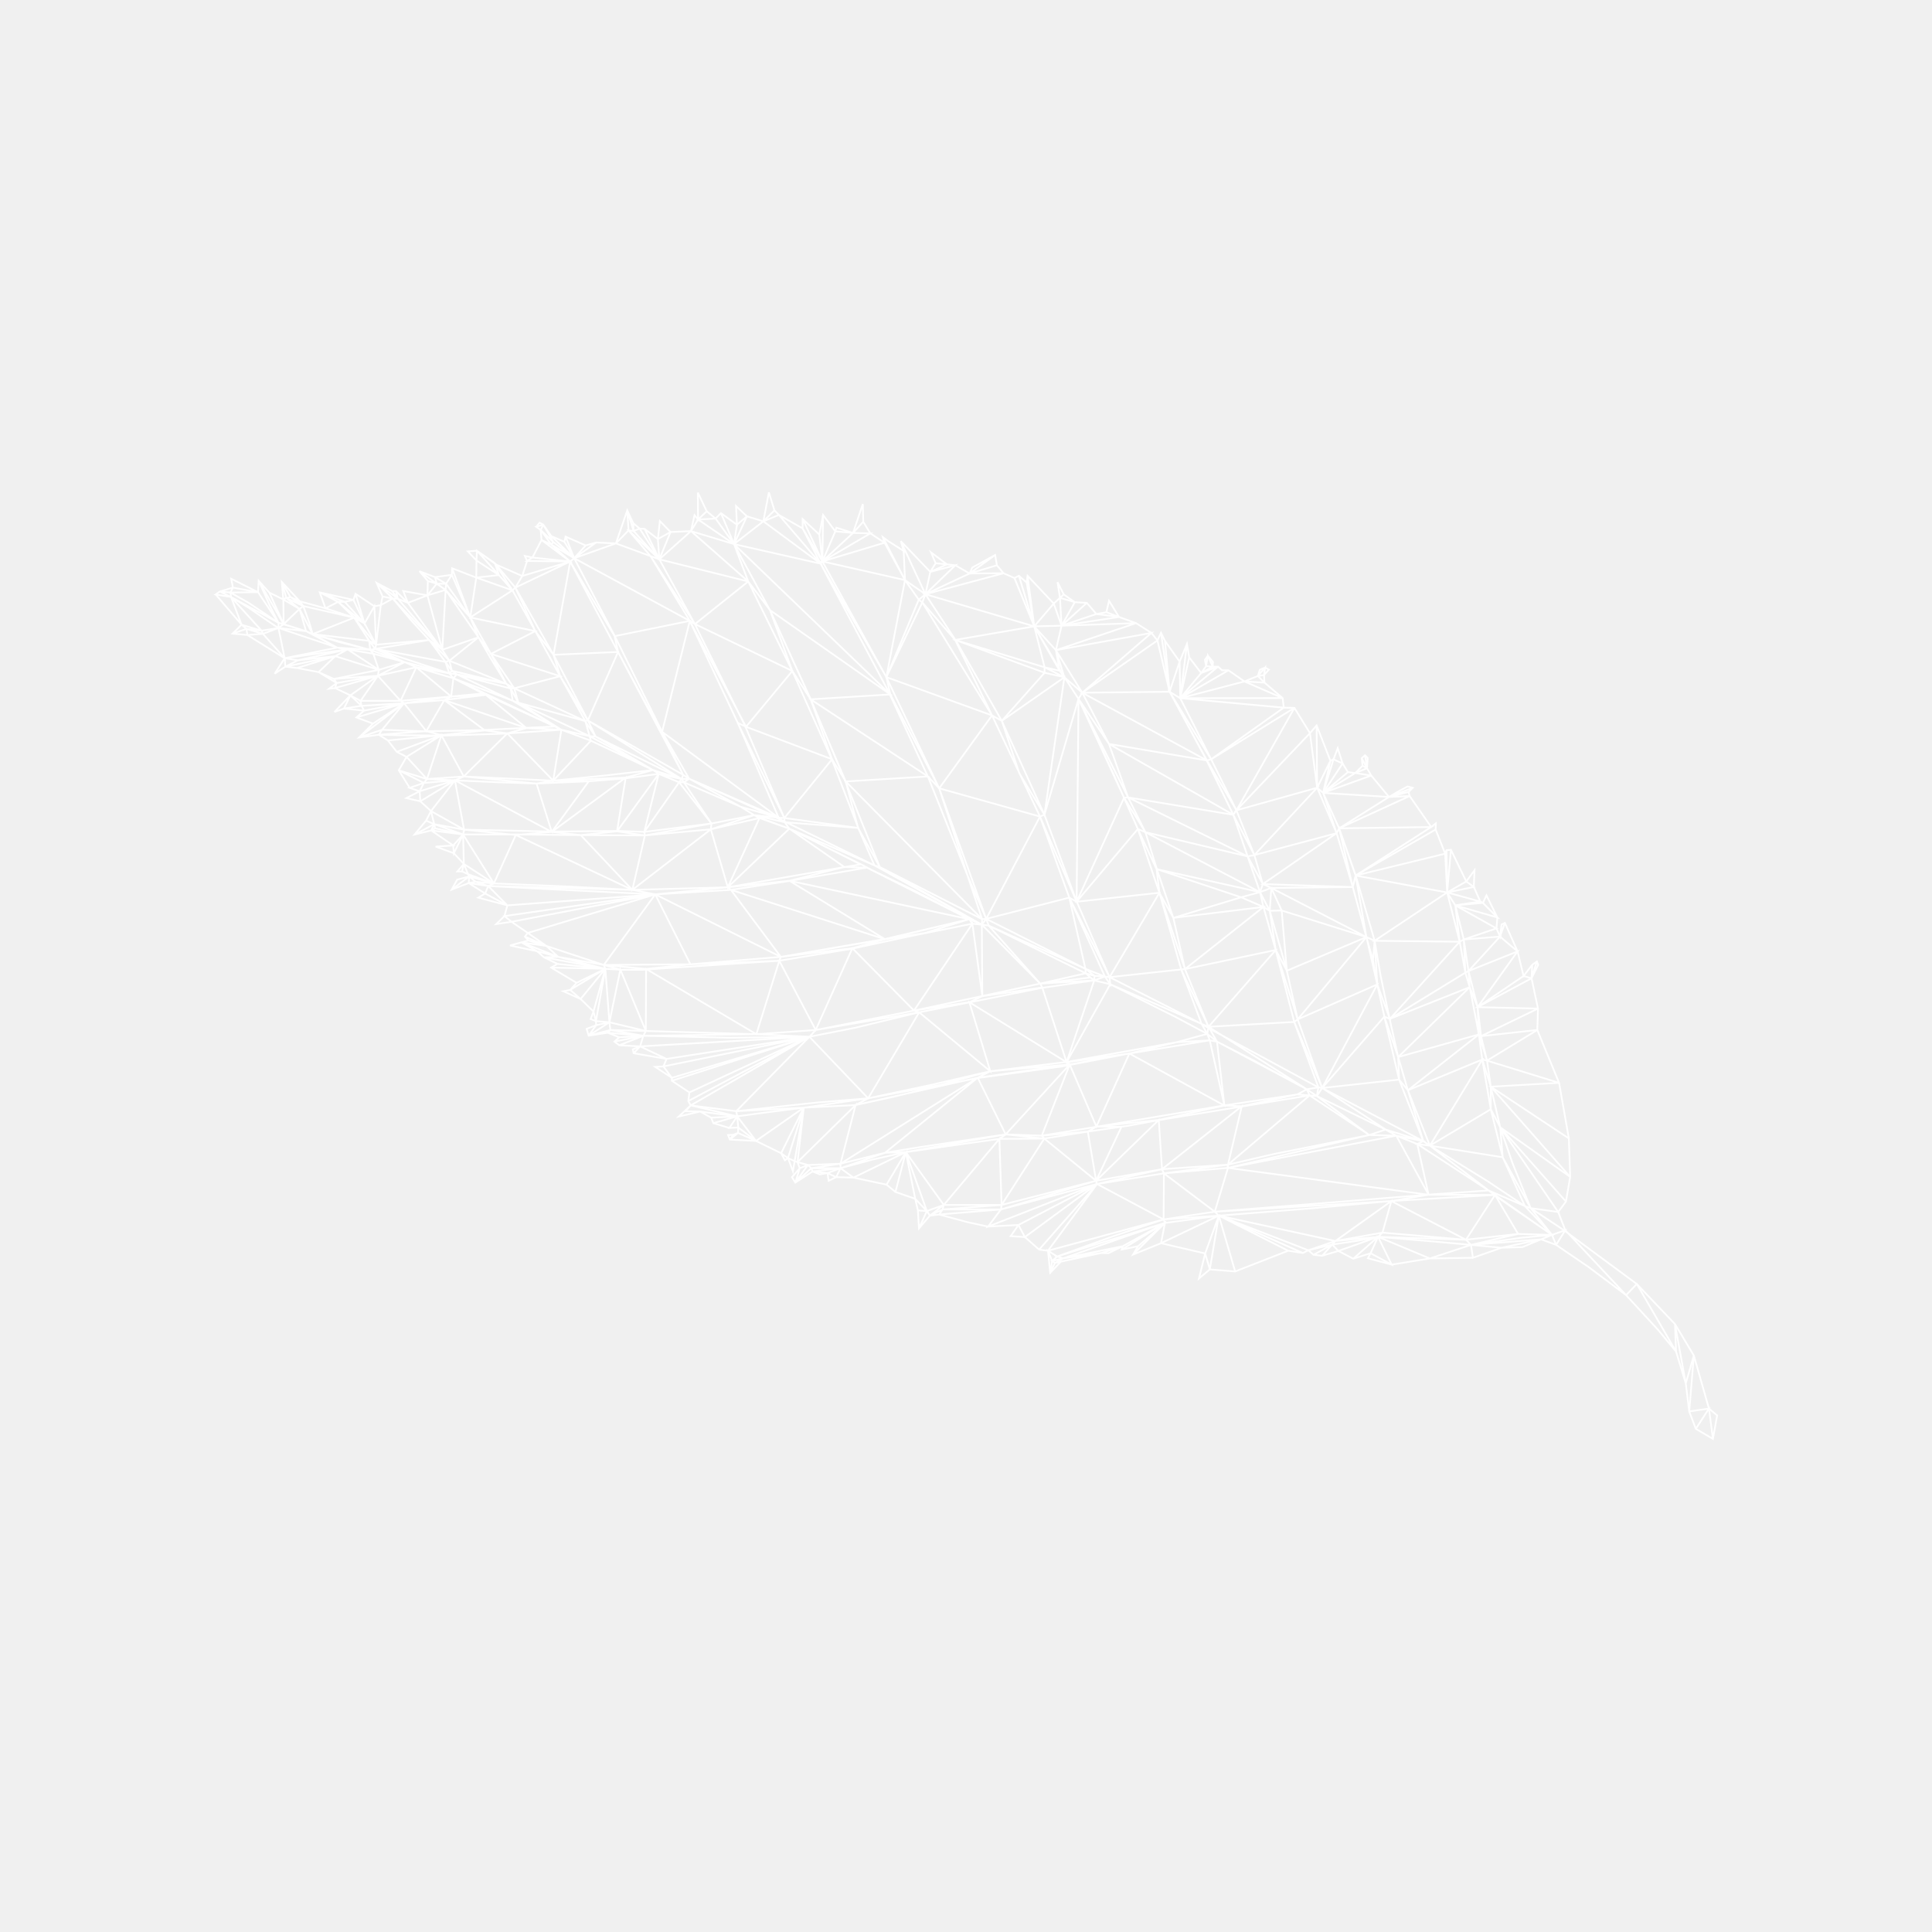
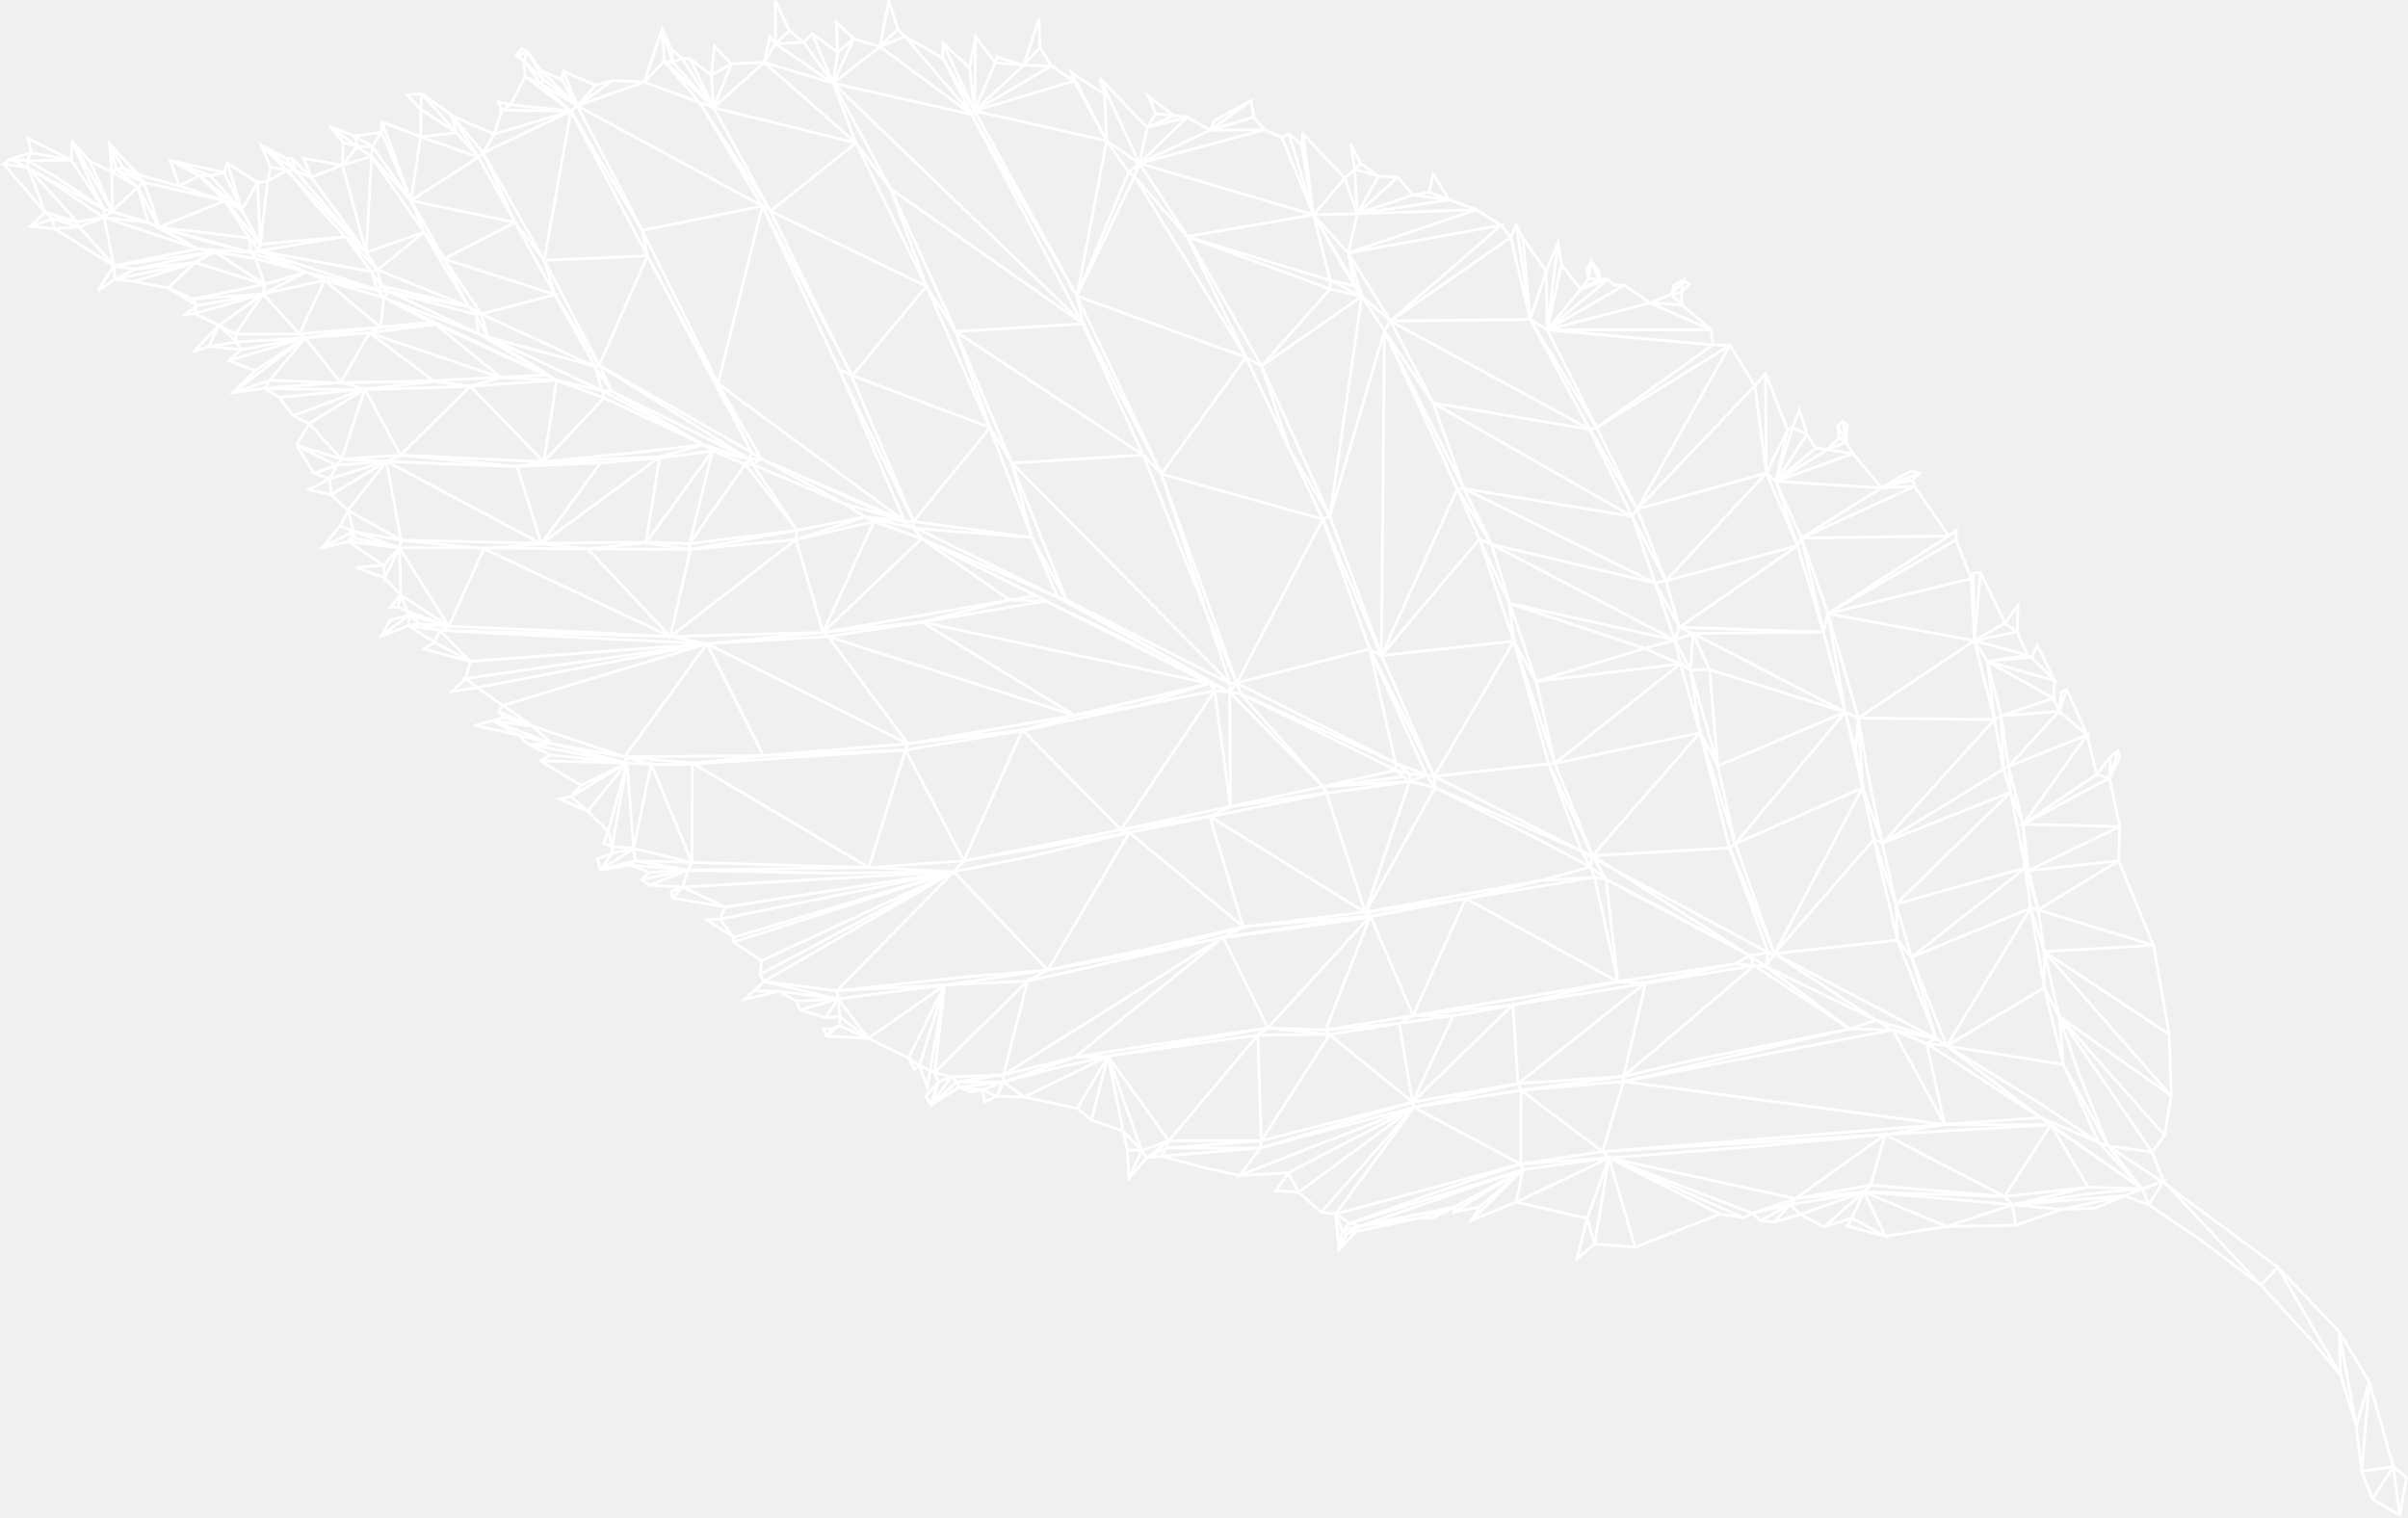
- <svg xmlns="http://www.w3.org/2000/svg" width="297mm" height="297mm" viewBox="0 0 297 297" version="1.1" id="svg8">
+ <svg xmlns="http://www.w3.org/2000/svg" width="297mm" height="187.153mm" viewBox="0 0 297 187.153" version="1.1" id="svg8">
  <defs id="defs2" />
-   <g id="layer1" transform="translate(0,3.2282764e-6)">
-     <g id="g223" transform="matrix(0.1027476,0,0,0.1027476,8.720823,59.55402)" style="fill:none;stroke:#ffffff;stroke-width:1.686;stroke-miterlimit:4;stroke-dasharray:none;stroke-opacity:1">
+   <g id="layer1" transform="translate(-5.4006828e-7,-109.8467)">
+     <g id="g223" transform="matrix(0.1319336,0,0,0.1319336,-30.94118,89.17391)" style="fill:none;stroke:#ffffff;stroke-width:1.686;stroke-miterlimit:4;stroke-dasharray:none;stroke-opacity:1">
      <path id="path1006" style="fill:none;stroke:#ffffff;stroke-width:2.575;stroke-linecap:butt;stroke-linejoin:miter;stroke-miterlimit:4;stroke-dasharray:none;stroke-opacity:1" d="m 2237.172,1267.994 -16.339,6.633 -59.128,12.611 59.128,-12.611 -104.863,8.309 45.735,4.302 -42.851,14.996 -2.884,-19.298 -61.559,20.321 -77.494,-32.37 20.359,41.573 -31.557,-17.041 11.199,-24.532 -37.109,32.711 37.109,-32.711 -59.365,21.123 -9.223,-9.555 -15.027,16.712 15.027,-16.712 -27.982,15.349 27.982,-15.349 -35.622,8.533 40.32,-13.835 83.75,-59.783 -13.284,47.251 13.284,-47.251 111.677,57.855 43.446,-67.038 34.537,58.362 -77.983,8.676 -124.96,-10.604 -70.466,12.532 -174.355,-37.97 134.035,51.805 -134.035,-51.805 125.731,55.895 -125.731,-55.895 103.807,52.487 -103.807,-52.487 24.415,83.501 -24.415,-83.501 -13.453,80.434 -6.976,-23.858 20.429,-56.576 -86.533,41.239 5.979,-30.333 -47.834,47.374 47.834,-47.374 -40.194,34.764 40.194,-34.764 -64.775,39.876 64.775,-39.876 -63.114,34.764 -89.037,18.207 56.816,-7.982 32.222,-10.225 63.114,-34.764 -2.058,-5.23 -173.001,46.81 13.748,8.619 -13.748,-8.619 6.231,15.367 -6.231,-15.367 73.409,-99.83 -86.696,98.126 86.696,-98.126 -107.956,79.38 -9.633,-18.064 117.589,-61.317 -163.098,63.702 19.347,-25.625 -92.427,7.561 5.048,-7.561 h 87.378 l 143.751,-38.078 99.592,53.019 0.47,-68.925 76.103,57.357 19.731,-65.552 300.137,40.172 -48.337,-88.372 31.475,12.532 16.862,75.84 -48.337,-88.372 -15.972,-9.158 -24.428,8.194 -78.453,-58.322 78.453,58.322 -89.257,-59.286 -122.142,103.629 20.67,-87.482 -119.323,94.23 -4.894,-73.631 -93.759,90.983 37.953,-80.758 -37.953,80.758 -12.373,-73.601 12.373,73.601 -77.513,-63.142 -63.889,99.291 -3.288,-98.809 -83.15,98.809 -56.843,-79.047 31.475,88.205 -13.449,-0.984 13.449,0.984 -17.435,-18.366 -14.04,-69.84 -15.524,59.615 15.524,-59.615 -28.812,48.709 28.812,-48.709 -78.307,38.143 -19.407,-14.043 -6.504,13.362 -12.955,-6.135 19.459,-7.227 -41.715,4.841 22.256,2.386 -22.256,-2.386 -1.974,-4.841 -5.168,-4.82 -12.124,4.89 -6.644,21.472 6.644,-21.472 12.124,-4.89 -15.446,-4.312 86.852,-85.339 -22.549,87.723 205.292,-128.693 -138.584,112.305 138.584,-112.305 41.81,84.831 95.834,-104.593 -41.81,106.521 41.81,-106.521 39.877,92.902 49.38,-109.29 142.166,77.842 -21.903,-97.604 21.903,97.604 -11.098,-95.676 -10.805,-1.928 -120.263,19.762 -89.258,16.388 -137.644,19.762 -182.743,40.97 -77.513,3.856 -9.339,81.483 9.339,-81.483 -13.658,80.119 13.658,-80.119 -23.623,75.348 9.965,4.771 -9.965,-4.771 -10.298,-7.157 33.921,-68.191 -71.457,49.786 -28.135,-36.773 1.561,16.664 c 0,0 26.574,20.108 26.574,20.108 l -26.907,-11.929 -12.291,9.884 5.315,-7.157 6.976,-2.727 0.332,-8.18 -13.287,0.682 11.726,-17.346 -35.644,10.188 -3.322,-8.18 38.965,-2.009 -1.409,-7.712 109.458,-111.341 -177.575,102.657 177.575,-102.657 -181.229,96.181 181.229,-96.181 -179.568,83.23 179.568,-83.23 -205.81,65.848 205.81,-65.848 -205.81,61.417 205.81,-61.417 -218.433,44.376 218.433,-44.376 -213.782,33.129 213.782,-33.129 -253.312,14.384 4.801,-15.83 -36.026,14.126 36.026,-14.126 -43.334,8.673 43.334,-8.673 -36.026,2.197 36.026,-2.197 -53.299,-4.619 3.973,-4.057 49.326,8.676 -4.801,15.83 -9.633,10.225 9.633,-10.225 39.53,18.745 -4.651,11.247 12.623,17.041 v 4.431 c 0,0 26.242,17.382 26.242,17.382 l 179.568,-83.23 87.848,92.061 76.338,-128.633 106.404,88.145 -31.299,-103.268 145.454,89.772 -36.408,-111.823 36.408,111.823 41.34,-122.427 -41.34,122.427 65.299,-116.643 -23.958,-5.784 -5.638,-4.338 -75.164,9.158 68.118,-15.424 -68.118,15.424 -77.043,-86.759 77.043,86.759 -87.378,-88.205 0.763,107.063 -14.857,-108.509 -87.378,129.958 -92.182,-93.288 -54.858,122.389 -54.494,-103.629 -34.294,109.895 -164.951,-97.64 -0.41,92.82 -38.123,-91.797 -16.371,78.783 -6.107,-80.011 -14.062,78.254 20.169,1.757 -19.837,4.377 -11.294,15.678 11.294,-15.678 -0.332,-6.135 -3.654,-14.315 17.716,-63.939 c 0,0 -36.982,45.194 -36.982,45.194 l -15.613,-13.633 52.595,-31.561 -42.962,20.996 42.962,-20.996 -81.163,-1.839 81.163,1.839 -71.529,-7.293 71.529,7.293 -91.792,-17.176 21.326,-0.657 -17.734,-16.388 -26.845,-8.176 26.845,8.176 -32.16,-13.97 32.16,13.97 -27.841,-19.423 27.841,19.423 85.852,28.438 77.043,-105.557 187.91,93.507 -74.694,-100.255 230.706,73.929 -143.182,-87.533 269.036,57.465 -125.853,30.067 -156.012,26.326 L 948.108,863.118 895.493,758.525 704.757,816.221 895.493,758.525 680.508,799.521 895.493,758.525 l -225.615,32.476 10.63,8.521 -10.63,-8.521 4.318,-16.019 221.297,-16.457 -221.297,16.457 -28.624,-28.989 -4.594,11.266 33.218,17.723 -33.218,-17.723 -24.581,-15.678 29.176,4.412 8.456,-3.856 -46.038,-73.263 -47.732,-6.022 47.732,6.022 -14.846,16.472 14.846,-16.472 1.098,44.079 -1.098,-44.079 -13.85,28.06 -0.997,-11.588 14.846,-16.472 1.098,44.079 44.94,29.185 -38.628,-13.848 -8.969,-4.09 2.657,-11.247 6.311,15.337 38.628,13.848 32.791,-72.469 174.38,82.109 -77.239,-81.972 96.03,0.514 -18.791,81.457 117.444,-90.615 25.368,86.759 47.447,-103.629 -47.447,103.629 92.076,-87.723 82.324,57.347 c 0,0 -82.324,-57.347 -82.324,-57.347 0,0 -44.629,-15.906 -44.629,-15.906 l -7.986,-4.338 -63.889,12.532 -41.34,-61.695 41.34,61.695 -48.387,-61.695 -52.145,74.227 21.61,-86.759 -62.367,85.956 12.955,-80.434 -110.616,81.286 55.474,-75.833 -78.189,3.485 22.715,72.348 -144.856,-77.168 13.623,73.745 -49.474,-27.762 4.845,19.568 -12.153,-5.254 7.308,-14.315 35.85,-45.983 -51.795,31.328 51.795,-31.328 -52.792,16.331 6.284,-12.476 -21.232,7.363 14.948,5.112 0.997,14.996 -0.997,-14.996 6.284,-12.476 4.698,-5.784 -30.58,-33.205 52.153,-32.378 -80.056,7.839 80.056,-7.839 -66.768,24.88 66.768,-24.88 -21.572,65.583 21.572,-65.583 33.391,61.727 65.266,-64.453 68.62,70.719 12.214,-76.155 -12.214,76.155 56.373,-59.767 -44.159,-16.388 -9.865,-4.82 -103.19,-47.343 60.87,49.641 -122.988,-41.888 60.789,45.415 -87.696,1.022 26.907,-46.437 -26.907,46.437 -33.301,-41.751 -32.861,39.723 c 0,0 32.861,-39.723 32.861,-39.723 l -67.35,51.294 20.927,-20.79 46.422,-30.504 -71.336,21.301 71.336,-21.301 -59.71,11.077 -3.986,-7.157 63.696,-3.919 -5.232,-3.579 23.577,-50.205 52.161,43.73 3.273,-27.342 -55.434,-16.388 -57.459,12.715 33.883,37.49 h -59.793 l 25.91,-37.49 -41.191,29.311 41.191,-29.311 -64.111,18.404 2.325,-7.498 61.786,-10.906 -65.772,4.772 3.986,6.135 -3.986,-6.135 -22.921,-10.225 24.914,-23.858 65.108,20.449 -46.693,-30.598 38.464,6.501 8.229,24.097 -65.108,-20.449 -57.135,17.723 57.135,-17.723 -74.741,15.678 -0.997,-12.61 -9.256,-45.275 9.256,45.275 -32.554,-36.468 -1.993,-4.772 -45.645,-50.307 15.749,41.446 29.896,8.861 -29.896,-8.861 7.308,6.135 M 2237.172,1267.994 Z m -515.814,-300.765 3.758,9.64 -49.796,2.892 -70.466,16.87 -93.955,13.014 4.698,3.374 -118.853,10.122 -18.791,9.64 18.791,-9.64 -73.755,20.244 -108.988,20.244 -18.791,10.122 18.791,-10.122 -96.304,13.978 -101.002,5.302 1.409,7.712 -69.526,-16.396 m -642.107,-710.274 1.993,4.772 -24.581,-7.498 1.329,9.202 m 149.958,21.547 -74.221,16.284 -19.931,-3.067 z m 85.442,19.033 -40.078,20.427 1.329,-8.861 m 410.341,149.903 -40.955,11.306 -108.433,4.6 53.291,0.853 -53.291,-0.853 -24.898,4.338 -108.988,-10.604 -13.154,5.784 -41.81,-1.928 -4.698,5.784 m 494.204,48.2 -64.829,21.208 0.94,-8.676 -99.593,17.834 -0.94,-5.302 0.94,5.302 m 485.278,125.319 4.698,6.748 m 172.719,311.032 -68.898,6.121 3.758,4.338 -57.782,-6.266 -9.396,6.748 9.396,-6.748 -149.389,26.51 -31.005,0.964 -66.708,23.136 v -6.748 l -43.689,6.748 -5.168,-4.82 M 888.446,252.429 954.89,354.066 m 76.402,153.711 -84.123,-158.467 7.721,4.756 m 63.919,147.796 12.482,5.915 m -648.324,-138.705 -19.731,-37.596 5.637,-4.338 -25.368,-12.05 6.107,-1.446 m 126.839,77.601 -8.926,-12.05 10.335,5.784 -32.884,-40.488 15.503,8.676 -39.461,-32.294 h 9.865 m 156.435,107.003 3.831,-3.941 -9.633,-13.292 5.979,-1.704 -30.229,-31.015 19.599,14.655 -74.076,-76.685 7.64,0.341 m 180.24,155.503 -11.492,-21.218 5.315,-0.341 -11.959,-6.816 -22.921,-44.648 -18.602,-24.88 -12.291,-29.652 -36.872,-41.239 0.664,-9.202 H 568.563 l -25.91,-18.745 25.91,18.745 -2.657,-9.884 m 202.299,-23.346 5.979,-4.942 -34.215,-20.449 2.99,-3.749 -18.934,-18.064 3.986,-7.839 M 839.825,395.823 834.657,372.205 768.204,260.51 M 904.552,515.877 839.825,395.823 m 106.404,189.665 -8.945,-5.798 -31.557,-64.415 m 335.556,-81.806 -98.379,-169.721 m 177.385,336.051 -73.08,-140.419 -5.926,-25.911 m 79.006,166.33 -16.858,-17.723 m 87.205,213.08 -27.994,-64.993 -42.353,-130.365 m 194.658,163.595 10.962,6.135 -54.81,-127.468 6.644,-2.727 -37.536,-62.03 -26.242,-78.389 -14.616,-8.18 -55.109,-112.902 -49.196,-56.146 4.651,-12.27 -9.965,8.18 m 285.529,564.8 -60.31,-119.004 m -14.384,-339.374 7.047,9.64 -12.684,-40.488 m 33.824,72.781 5.637,-9.158 -26.777,-23.136 -29.596,-14.942 22.549,5.302 -5.637,-30.848 -32.415,-35.668 m 140.463,255.94 -74.225,-147.491 45.568,67.479 m 75.487,222.682 -4.316,-35.427 -27.951,-60.008 11.275,4.82 -31.945,-51.574 6.107,-0.482 m 85.029,256.904 -38.199,-114.233 20.817,37.596 m 52.615,162.915 -40.87,-85.795 5.637,-0.482 m 135.824,-28.619 -8.984,-58.623 -9.396,-5.784 -5.167,-22.172 14.563,27.956 2.349,-34.222 -16.912,6.266 4.228,-12.05 -22.784,-41.452 10.1,-1.928 -31.475,-60.249 4.698,-6.748 m 440.173,595.211 -41.804,-76.102 -3.758,-44.826 -14.094,-26.992 v -33.74 m -985.554,-489.932 20.429,33.23 18.602,69.528 m -39.031,-102.758 -32.056,-89.636 m -27.374,-42.447 27.374,42.447 m -60.789,-133.432 33.415,90.985 m -65.969,-133.928 32.554,42.944 m 12.948,310.534 -61.071,-141.707 -71.876,-152.793 -58.722,-96.881 -32.884,-38.56 -1.988,-29.874 9.504,30.838 38.522,42.416 52.615,95.917 75.634,153.275 58.722,137.851 0.47,6.266 z m -777.962,-354.5 15.986,35.901 13.623,26.992 7.737,1.981 -37.346,-64.874 m 70.95,75.424 -9.865,-33.258 -19.731,-16.388 -6.807,-24.075 12.914,22.629 19.261,13.496 8.926,24.582 5.168,17.352 m 85.969,23.618 -1.409,-13.496 -22.549,-34.704 -23.959,-23.618 -27.517,-14.181 37.382,14.181 29.596,32.294 17.382,31.812 -1.409,6.266 m 110.867,36.632 -5.803,-17.233 -24.249,-32.719 -27.239,-29.652 -27.239,-32.378 -24.249,-23.517 31.889,23.858 27.903,32.378 38.533,43.966 10.63,16.359 3.654,14.996 7.444,5.387 m 92.076,42.416 -6.177,-21.559 -34.879,-51.464 -30.893,-54.532 -36.208,-50.442 -16.609,-9.884 -23.253,-8.861 12.623,14.655 13.287,4.09 13.287,9.202 24.249,35.105 24.914,35.786 18.934,32.719 22.588,36.809 6.644,7.157 3.036,18.327 m 115.095,53.02 -6.518,-22.608 -37.537,-67.142 -37.204,-67.483 -34.215,-61.007 -20.263,-22.835 -33.55,-21.813 0.664,-14.655 26.907,18.745 30.561,36.468 57.135,100.543 51.488,98.157 11.457,24.113 -15.972,-23.256 4.345,-0.843 -41.353,-66.133 -9.965,-32.037 -27.239,-35.446 -29.896,-65.097 -4.318,4.09 -26.242,-40.558 5.979,17.723 -32.886,-36.468 M 946.229,585.488 905.727,515.275 835.304,372.811 774.183,255.568 742.958,231.37 728.01,205.467 l -10.63,3.067 6.644,4.772 15.945,21.813 28.235,25.391 72.083,136.329 96.997,182.851 -2.33,6.28 m 288.442,129.175 -23.357,-53.998 -40.526,-104.973 -59.128,-132.239 -65.772,-133.602 -21.26,-55.895 53.813,98.838 60.457,132.239 51.82,122.696 51.938,129.344 -32.34,-58.453 m 191.593,136.054 -70.347,-195.357 -79.059,-166.321 -95.668,-173.138 -2.658,3.408 101.648,191.542 59.128,127.468 59.128,147.917 21.721,64.964 m 190.729,86.759 -49.681,-114.232 -47.834,-128.831 -63.779,-140.419 -67.765,-118.606 -46.505,-70.891 -30.561,-21.131 20.595,29.311 5.315,4.09 104.305,169.048 71.751,151.325 43.848,121.333 53.264,118.04 m 144.691,70.853 -30.535,-81.457 -32.415,-114.233 -32.414,-95.917 -35.233,-79.529 -53.554,-115.197 -21.14,-32.294 -29.596,-6.748 v -8.194 l 22.549,5.302 -38.052,-66.515 40.871,-0.964 -8.456,36.632 39.461,63.623 39.931,76.637 28.656,80.011 25.838,52.056 18.321,58.803 23.489,69.407 17.382,76.637 35.233,86.277 z M 429.711,480.511 l 9.633,-19.768 16.609,15.678 -1.329,-7.498 H 514.417 l 5.232,3.579 70.506,-10.054 -10.298,5.368 10.298,-5.368 51.82,-2.386 m 113.055,52.163 -52.186,-2.522 -28.648,7.958 -33.55,-4.431 -65.108,7.157 -22.588,-6.135 -71.087,5.453 4.925,-7.481 m 393.202,158.095 -41.696,-6.105 -54.334,5.591 -43.328,-4.739 -53.813,4.601 -77.42,-8.024 -1.409,7.23 -43.219,-15.424 1.409,6.266 -1.409,-6.266 -4.513,9.402 m 651.864,55.668 -33.711,-0.974 -82.178,20.628 -92.222,9.748 4.698,3.856 -4.698,-3.856 -108.518,10.604 -34.294,-6.748 -215.627,-5.784 8.456,-3.856 -27.247,-2.41 -9.72,-8.03 -0.664,9.884 m 748.872,54.057 -66.239,20.583 -59.615,9.485 -49.009,13.351 -107.003,12.976 -2.349,5.784 -132.947,5.302 -66.298,6.953 -63.36,-5.989 24.827,7.012 -24.827,-7.012 2.349,5.784 -2.349,-5.784 -68.117,-12.05 -17.734,-16.388 v 0 l 17.734,16.388 -54.964,-21.69 m 856.871,56.875 -80.802,4.82 3.053,5.784 -89.668,13.074 -19.378,8.977 -82.857,12.472 7.751,2.651 -154.791,26.45 -9.396,10.122 -79.392,-3.856 -169.119,2.41 3.758,-7.23 -53.085,-1.446 -1.409,-11.568 m 728.568,156.043 -12.789,7.498 m 12.789,-7.498 37.536,0.341 z m 0,0 93.343,-9.884 z m 191.546,-31.447 -98.203,21.564 m 207.367,-38.192 -83.15,17.593 -26.014,-0.964 m 123.257,-24.341 4.228,9.158 -18.321,-1.446 m 147.979,61.695 -40.401,-0.964 -211.399,49.163 v -4.82 l -95.834,13.014 -2.819,-6.266 -97.244,22.172 -1.409,-4.82 -142.342,42.898 0.94,-6.748 -88.318,6.748 1.879,-6.748 -20.879,16.013 -4.489,-6.855 m 850.051,-24.141 -99.399,-0.275 -55.723,9.458 -264.144,15.921 6.039,5.891 -82.612,5.676 2.058,5.23 -161.312,50.2 9.161,2.771 -16.677,3.977 4.228,2.892 m 692.919,-43.38 -70.466,16.388 -7.516,-7.712 -131.537,-4.338 6.577,-6.266 -6.577,6.266 -63.89,6.266 m -360.788,-389.935 -77.513,11.086 -110.867,22.172 -73.285,14.46 -95.834,23.136 -68.587,13.496 -117.914,1.446 -130.598,-2.892 -49.326,-8.676 -32.54,8.487 31.131,-20.055 54.494,13.014 165.361,4.82 88.788,-6.266 148.919,-29.402 186.971,-40.006 75.164,-9.158 -7.047,-6.266 -145.161,-71.335 -10.335,-1.446 -14.093,-1.446 -88.787,17.834 -92.076,19.762 -108.048,17.834 -204.353,13.496 h -32.415 l -23.489,-1.446 -70.466,-17.834 -31.647,-8.441 -23.316,-13.248 37.23,5.302 85.852,28.438 129.658,-0.964 135.295,-11.086 156.905,-26.992 124.96,-29.402 -153.147,-77.119 -117.914,20.244 -85.499,13.014 -113.216,6.748 -68.587,-3.374 -98.653,-4.82 -82.68,-4.338 -18.791,-6.266 -10.385,1.854 -25.578,9.884 26.242,-19.768 36.967,10.44 104.76,4.338 102.411,5.302 142.812,-3.856 171.938,-29.884 26.777,-4.338 -106.639,-53.502 -44.629,-15.906 -72.815,16.87 -98.653,9.158 -97.713,-0.482 -93.955,-0.964 h -80.332 l -41.81,-9.158 -5.922,3.136 -24.914,6.135 29.427,-15.536 44.629,8.194 133.416,2.892 98.183,-0.964 38.052,1.446 100.532,-12.532 63.889,-12.532 -20.2,-12.532 -85.029,-36.632 h -7.047 l -30.535,-12.532 -50.266,6.748 -54.964,4.338 -77.513,3.374 -56.843,-1.928 -65.299,-2.892 -46.508,3.856 -37.509,-18.88 42.207,13.096 54.964,-3.856 133.886,6.266 81.741,-8.194 67.648,-7.712 -93.016,-43.862 -44.159,-16.388 -84.56,5.784 -91.136,2.892 -67.178,-0.482 -30.293,-0.713 -29.564,4.09 34.489,-11.571 66.238,2.41 83.15,-1.928 66.708,-3.374 42.28,-1.928 9.865,4.82 -9.865,-4.82 -103.19,-47.343 -63.779,7.839 -58.464,4.772 -63.779,3.749 -26.242,4.09 -14.284,5.112 23.917,-24.88 15.28,8.18 H 514.417 l 72.416,-6.135 49.827,-4.772 5.315,2.045 -48.547,-24.956 -55.434,-16.388 -57.459,12.715 -65.772,4.772 67.101,-13.633 38.749,-11.566 -46.978,-12.532 -54.024,-9.158 -78.592,15.873 -14.948,23.176 15.945,-10.565 18.934,-9.543 55.806,-6.135 18.415,-10.149 -15.56,-2.657 -87.848,-29.402 -23.298,8.807 -23.253,1.704 -22.256,-2.045 20.927,-7.157 22.588,2.727 25.291,-4.036 m 1905.41,908.08 -50.736,-1.446 -77.983,8.676 -124.96,-10.604 -70.466,12.532 -4.698,5.302 38.522,-5.784 30.066,-5.784 85.969,7.23 53.085,4.82 74.694,-10.604 46.508,-4.338 -94.895,-66.515 -90.197,6.266 -161.603,13.014 -157.845,12.532 -76.573,11.568 -75.164,25.064 -84.09,30.366 -7.516,6.748 -2.909,17.692 7.137,-14.8 8.807,-1.9 -8.807,1.9 12.449,-6.869 99.003,-34.567 53.149,-18.404 81.384,-10.906 137.856,-10.906 118.257,-10.906 156.285,-9.183 -9.622,-6.707 -106.639,-69.407 -31.475,-12.532 -15.972,-9.158 -24.428,8.194 -142.812,28.438 -68.587,15.906 -98.653,6.748 -98.653,17.352 -141.402,36.15 h -86.439 l -25.368,9.158 -11.788,25.941 16.277,-19.086 19,-9.265 h 87.378 l 143.751,-38.078 100.062,-15.906 95.834,-8.194 251.8,-48.2 -15.972,-9.158 -102.881,-50.128 -10.805,-0.964 -102.881,16.87 -123.551,20.244 -44.159,8.194 -60.131,8.676 -66.239,10.604 -67.178,0.482 -48.387,6.748 -91.606,13.014 -49.327,11.086 -48.387,13.014 h -43.689 l -23.936,21.542 18.768,-26.361 48.857,-1.928 66.708,-16.388 53.554,-8.676 74.694,-11.086 52.145,-7.712 54.024,1.928 77.043,-12.532 196.366,-32.776 108.988,-16.388 14.093,-7.712 -134.356,-71.335 -10.805,-1.928 -123.081,20.244 -97.713,18.798 -125.9,17.352 -56.373,11.086 -69.527,16.87 -57.313,12.532 -77.513,3.856 -60.601,7.712 -38.992,5.302 -55.575,-7.194 -21.938,-0.518 7.987,-8.684 68.117,8.684 121.202,-13.014 76.104,-6.266 94.895,-20.244 87.848,-20.244 115.095,-13.978 163.482,-29.402 46.038,-12.532 m -641.244,-323.419 8.456,0.482 -69.762,-142.43 m 1186.412,726.073 41.191,5.794 -86.752,-126.721 98.379,111.043 -98.379,-111.043 104.69,74.234 -118.783,-134.966 116.79,77.367 -116.79,-77.367 102.174,-5.794 -107.811,-33.248 75.258,-45.823 -84.183,9.191 85.18,-41.229 -90.348,-2.151 80.714,-43.178 7.972,-25.221 -7.972,25.221 0.997,-20.109 -0.997,20.109 -11.959,-3.408 -68.756,46.587 59.787,-83.395 -73.41,29.412 47.168,-51.565 7.308,-20.449 -7.308,20.449 26.242,22.153 -73.41,29.412 47.168,-51.565 -54.215,4.33 48.9,-16.599 -61.584,-34.492 62.913,18.133 -21.592,-21.813 -41.321,3.68 37.335,-5.725 -49.549,-13.555 39.916,-8.258 -11.294,-8.18 -28.621,16.437 5.701,-63.812 -5.701,63.812 -0.943,-63.13 0.943,63.13 -2.936,-58.018 -134.004,32.713 119.72,-68.84 -119.72,68.84 113.076,-72.589 -137.739,1.977 105.518,-48.329 -30.893,1.363 35.544,-13.633 -6.311,6.135 -29.232,7.498 -74.625,46.965 24.663,70.612 136.94,25.305 -108.518,72.299 c 0,0 127.309,1.446 127.309,1.446 l -104.525,115.438 112.981,-69.166 -112.981,69.166 119.558,-47.477 -107.109,104.593 120.784,-33.889 -106.221,83.534 111.344,-45.945 -78.459,128.848 91.136,-54.465 -91.136,54.465 108.988,17.352 -17.852,-71.817 -12.677,-74.383 -5.123,-37.59 -13.675,-70.704 -6.577,-21.69 -8.456,-46.272 -18.791,-73.745 -136.94,-25.305 -24.663,-70.612 -23.959,-53.02 98.583,6.054 -98.583,-6.054 72.009,-25.983 -23.917,-3.749 17.606,-7.157 -2.99,-19.427 2.99,19.427 -7.972,-14.996 7.972,14.996 -6.644,-3.749 -10.962,10.906 -48.092,29.732 37.13,-31.095 -37.13,31.095 29.157,-44.047 -29.157,44.047 29.157,-44.047 -13.619,-6.135 -15.538,50.182 10.887,-48.137 -19.813,40.425 -0.782,-93.252 0.782,93.252 -10.747,-81.664 -109.985,115.404 120.732,-33.74 -93.955,100.737 123.081,-32.776 -110.397,76.155 134.617,4.452 -121.933,1.332 142.342,73.504 -126.839,-39.765 7.751,90.133 119.088,-50.369 -102.881,123.15 119.088,-52.297 -82.446,154.962 93.016,-106.762 -93.016,106.762 115.095,-12.532 -22.079,-94.23 -10.57,-48.2 -16.207,-70.853 -20.409,-74.836 -24.219,-80.608 -29.126,-67.961 -120.732,33.74 86.732,-153.235 -124.696,77.02 108.751,-77.36 -154.877,-14.159 153.216,-0.156 -57.135,-24.88 29.896,1.704 -9.966,-9.884 10.962,-12.61 -1.661,11.247 -9.301,1.363 -19.931,8.18 -96.081,25.036 72.164,-41.736 -72.164,41.736 56.551,-47.189 -25.246,9.543 17.273,-9.543 -9.966,-0.682 2.657,-15.678 7.308,16.359 -17.273,9.543 -31.306,37.646 13.368,-61.163 -13.368,61.163 10.046,-81.272 -10.046,81.272 -0.916,-54.688 -15.056,45.048 -6.867,-76.063 6.867,76.063 -12.847,-88.332 12.847,88.332 -18.162,-76.744 18.162,76.744 -130.597,1.446 112.436,-78.19 -112.436,78.19 186.501,101.34 -146.57,-24.702 186.031,106.039 -157.375,-26.028 178.75,88.205 -152.912,-36.15 171.468,89.651 -154.791,-34.463 126.605,42.175 -101.472,30.848 134.826,-16.388 -117.444,93.025 135.824,-28.619 -100.591,114.896 128.249,-7.23 -27.658,-107.666 -18.38,-64.407 -5.167,-22.172 -18.556,-53.502 -21.375,-62.177 -39.461,-81.337 -55.903,-102.786 -130.597,1.446 103.467,-89.437 -142.928,25.814 120.008,-40.469 -111.552,3.838 85.974,-13.04 -18.934,-7.157 18.934,7.157 -33.883,-4.431 -52.091,17.47 37.807,-34.171 -37.807,34.171 19.87,-35.193 -22.256,-6.476 5.647,-5.112 -5.647,5.112 2.387,41.669 -11.688,-33.148 -29.183,34.112 -10.014,-75.693 10.014,75.693 -11.343,-65.468 11.343,65.468 -22.97,-75.693 22.97,75.693 -29.613,-72.284 29.613,72.284 -118.272,20.33 133.775,40.884 -15.503,-61.213 -118.272,20.33 133.775,49.078 -64.05,72.004 93.646,-65.256 -29.867,205.675 51.007,-173.381 -2.841,303.575 70.958,-155.603 -70.958,155.603 91.629,-108.849 -91.629,108.849 123.896,-13.414 -74.548,126.283 107.109,-11.568 -32.561,-114.715 -32.268,-95.435 -20.67,-46.754 -68.117,-147.973 -21.14,-32.294 -45.099,-76.155 -162.818,-48.086 116.928,-31.356 -50.824,0.341 38.201,-27.607 2.658,15.337 -40.858,12.27 -66.104,31.015 44.844,-43.284 -37.536,9.884 24.914,-11.247 -16.941,-1.704 -7.973,12.951 -7.308,33.401 -36.872,-79.412 36.872,79.412 -30.561,-21.131 -1.993,-43.625 1.993,43.625 -33.218,-64.415 33.218,64.415 -30.561,-55.895 30.561,55.895 -123.572,-27.947 93.011,-27.947 -21.26,-13.974 -71.751,41.921 45.841,-42.603 15.28,-16.7 -15.28,16.7 25.91,0.682 -71.751,41.921 123.572,27.947 -27.85,145.182 48.446,-115.871 -48.446,115.871 53.76,-111.781 -53.76,111.781 158.065,57.266 -79.059,109.063 150.81,42.262 -80.463,153.095 124.311,-31.763 24.138,106.472 29.126,11.568 -53.264,-118.04 -43.848,-121.333 -71.751,-151.325 -104.305,-169.048 -5.315,-4.09 -20.595,-29.311 -123.572,-27.947 19.267,-44.989 26.575,2.386 -26.575,-2.386 -19.267,44.989 0.997,-69.528 -0.997,69.528 -4.651,-40.217 4.651,40.217 -29.564,-63.393 29.564,63.393 -29.564,-49.419 26.907,52.827 -62.45,-72.936 62.45,72.936 -129.551,-29.311 233.856,224.943 -180.042,-126.104 180.042,126.104 -119.253,7.328 175.475,115.368 -122.99,7.498 204.088,206.064 -204.088,-206.064 -52.485,-122.866 -60.789,-133.432 -53.813,-98.838 43.848,-34.082 85.703,63.393 -85.703,-63.393 23.253,-9.543 -23.253,9.543 16.609,-16.359 -16.609,16.359 -43.848,34.082 19.267,-41.58 -14.948,12.61 -4.318,28.97 -19.599,-46.352 19.599,46.352 -27.571,-38.172 27.571,38.172 -53.813,-36.809 12.955,-12.27 -12.955,12.27 26.242,-1.363 27.571,38.172 -64.443,-19.427 10.63,-17.382 -10.63,17.382 85.703,75.322 -133.013,-33.083 47.31,-42.239 -47.31,42.239 16.75,-40.875 -16.75,40.875 -2.185,-30.31 18.934,-10.565 -18.934,10.565 2.185,30.31 -22.116,-45.647 22.116,45.647 -29.424,-45.988 -9.098,3.572 -0.535,-11.752 0.535,11.752 -7.516,-0.964 46.038,43.38 -13.154,-4.82 -51.813,-19.014 18.929,-19.545 -18.929,19.545 -62.45,22.153 32.886,-23.517 -32.886,23.517 17.273,-19.086 -17.273,19.086 -12.955,-32.378 12.955,32.378 -14.616,-24.539 14.616,24.539 -34.215,-33.06 34.215,33.06 172.985,93.742 -112.511,22.895 112.511,-22.895 -41.441,165.965 174.388,128.535 -174.388,-128.535 41.441,-165.965 -112.511,22.895 5.168,23.618 -45.216,102.424 140.345,87.723 -140.345,-87.723 142.675,81.443 -142.675,-81.443 45.216,-102.424 -96.534,4.254 24.914,-139.567 -42.851,-32.208 14.616,6.816 28.235,25.391 -56.471,-5.964 56.471,5.964 5.979,-4.942 c 0,0 -5.979,4.942 -5.979,4.942 l -64.443,-0.852 7.972,-5.112 56.471,5.964 -71.751,21.642 -10.298,17.382 82.049,-39.024 -82.049,39.024 -4.318,4.09 -54.146,-19.086 33.883,-3.749 20.263,22.835 -63.114,40.558 8.969,-59.644 -8.969,59.644 -27.239,-73.618 27.239,73.618 -27.571,-63.734 -8.637,13.292 36.208,50.442 97.329,20.449 -66.436,34.082 103.641,33.401 -68.762,18.064 105.769,48.913 -99.592,-27.353 -11.492,-21.218 -80.584,-21.197 73.941,14.04 -81.384,-19.427 81.384,19.427 -85.038,-34.423 43.516,-35.105 -54.146,18.745 4.983,-89.636 -27.239,8.18 13.952,-17.382 -13.952,17.382 22.256,81.457 -51.488,-70.209 29.232,-11.247 -29.232,11.247 -14.948,-6.135 -2.99,-11.588 h -5.647 l 8.637,11.588 -7.64,-0.341 -15.28,-3.067 15.28,3.067 -17.938,9.884 -6.99,59.2 79.406,-7.054 -80.815,13.32 105.065,19.399 -24.249,-32.719 -79.406,7.054 -2.643,-57.496 -14.739,25.684 -13.497,-44.43 13.497,44.43 -16.486,-35.227 -13.11,2.934 h -9.865 l -18.88,9.677 42.839,13.941 -62.01,24.582 84.56,10.122 -22.549,-34.704 -76.104,-17.352 -5.268,-7.155 -13.993,-6.341 -6.107,1.446 -4.481,2.169 24.212,14.219 -23.738,22.707 -0.474,-36.927 0.474,36.927 -21.402,-47.151 21.402,47.151 -7.737,-1.981 -30.606,-45.851 -41.27,0.544 3.733,-7.36 37.537,6.816 30.606,45.851 7.737,1.981 33.603,10.55 9.865,4.338 85.969,23.618 7.516,-1.446 110.867,36.632 11.275,1.446 83.62,39.524 8.456,2.892 106.639,50.128 8.926,0.482 128.719,63.623 11.275,-0.482 133.886,58.321 8.926,6.748 110.002,8.544 -110.472,-14.81 71.441,-87.948 -128.72,-48.567 69.29,-83.516 -145.692,-70.195 79.724,-63.734 m 686.275,267.803 6.195,-1.627 -62.099,-101.159 m 100.062,177.374 -44.159,-74.589 m 135.765,387.404 -32.826,-103.81 16.618,31.028 m 52.85,175.446 -41.81,-98.809 5.168,-3.856 m 115.095,-117.607 -12.214,-5.543 -16.207,-92.061 -4.202,17.225 -20.461,-87.838 -3.758,7.23 -20.2,-60.249 m 91.606,334.746 8.221,3.374 -18.791,-51.574 -3.993,-65.31 -2.349,29.402 m 16.912,84.108 20.67,60.491 m 37.582,125.801 -23.019,-76.155 -13.154,-15.906 -1.409,-33.74 m 120.784,-33.889 -1.93,-40.821 -11.744,-29.884 -1.879,-24.1 -4.698,2.41 -2.349,-49.646 -6.107,3.374 -6.577,-54.466 m 53.085,271.364 -12.677,-40.643 7.04,1.601 -12.163,-39.191 3.237,2.559 m -243.344,76.637 -36.173,-97.845 -27.717,-107.485 -18.321,-64.587 -33.354,-14.46 28.187,-7.712 -39.931,-115.679 -40.401,-82.421 -54.964,-101.701 15.973,9.64 45.098,89.169 38.991,78.565 26.777,66.997 12.684,43.38 12.684,5.784 15.502,33.74 -17.851,0.482 25.368,88.687 16.442,73.745 36.642,102.665 m 151.268,79.529 -36.173,-92.061 -22.079,-94.471 -11.275,-50.61 -5.637,-33.258 -10.335,-36.15 -20.67,-76.155 -23.489,-78.083 -29.126,-67.961 8.926,7.712 23.959,53.02 24.898,70.853 28.186,97.363 8.926,52.056 13.154,63.141 13.154,58.804 14.563,49.645 32.885,82.903 -9.865,-6.748 m 152.02,97.134 -33.167,-73.034 -17.852,-71.817 -12.684,-73.745 -5.168,-38.56 -13.623,-70.371 -6.577,-21.69 -8.456,-46.272 -18.791,-73.745 12.214,19.28 12.684,51.092 7.047,47.236 13.624,53.984 5.168,43.38 8.926,36.632 5.637,39.042 14.094,60.731 18.321,53.502 27.241,67.426 m 38.058,55.001 -22.446,-8.309 -27.903,11.588 -31.225,1.023 -42.851,14.996 -64.443,1.023 -57.135,9.202 -35.544,-9.543 3.986,-7.498 -25.91,8.18 -22.256,-11.588 -24.249,7.157 -12.955,-1.363 -7.64,-6.816 -8.305,4.09 -21.924,-3.408 -79.391,31.015 -37.869,-3.067 -16.277,13.633 9.301,-37.49 -66.104,-15.337 -41.855,17.041 7.64,-12.61 -24.581,5.112 1.661,-5.112 -21.592,10.565 -10.63,-0.341 -60.457,12.951 -15.945,16.7 -3.322,-33.06 -13.287,-1.704 -21.26,-18.745 -21.26,-1.363 11.627,-16.7 -45.509,2.386 -30.229,-6.476 -42.851,-11.588 -13.952,1.704 -16.277,19.086 -1.661,-26.925 -3.986,-17.382 -29.564,-10.225 -13.287,-10.906 -49.495,-10.566 -25.91,-0.682 -11.294,5.453 -1.661,-11.588 -11.626,2.045 -10.63,-4.431 -25.91,16.7 -4.983,-8.18 11.626,-13.292 -3.322,-9.202 -4.319,-1.363 -2.658,14.996 -7.308,-19.768 -4.651,3.408 -5.647,-10.565 -37.537,-18.404 -39.197,-2.045 -2.658,-6.816 7.972,-0.341 6.976,-2.727 0.332,-8.18 -13.287,0.682 -23.917,-7.157 -3.322,-8.18 -16.609,-9.202 -31.889,7.498 17.938,-16.7 -3.654,-6.476 1.661,-12.951 -26.242,-17.382 v -4.431 l -24.914,-16.359 12.291,-0.682 4.651,-11.247 -49.163,-8.521 -1.329,-5.794 10.962,-4.431 -31.225,-1.704 -7.308,-5.453 7.308,-6.476 -17.273,-6.816 -28.568,4.431 -2.99,-10.225 14.284,-5.453 -0.332,-6.135 -7.972,-3.067 4.318,-11.247 -19.267,-18.745 -25.91,-11.588 10.298,-2.045 9.633,-10.566 -38.201,-22.835 9.633,-5.453 -20.263,-9.884 -10.321,-9.099 -40.503,-8.624 27.571,-7.498 -5.315,-5.794 4.318,-5.453 -24.249,-16.7 -22.921,3.408 12.291,-11.929 4.318,-16.019 -43.516,-11.588 10.298,-6.135 -24.581,-15.678 -25.578,9.884 8.305,-14.996 17.938,-4.772 -1.661,-3.408 -8.969,-4.09 h -6.976 l 9.633,-11.247 -14.948,-16.019 -27.239,-9.884 26.242,-1.704 -32.886,-22.494 -24.914,6.135 17.273,-20.79 7.308,-14.315 -15.945,-14.655 -20.927,-4.772 19.931,-10.225 -14.948,-5.112 -16.277,-26.243 11.626,-20.109 -14.616,-7.498 -13.287,-17.041 -13.619,-8.521 -29.564,4.09 20.927,-20.79 -24.914,-9.202 11.626,-10.225 -30.229,-3.067 -14.284,5.112 23.917,-24.88 -22.921,-10.906 -8.969,1.022 11.294,-8.521 -26.907,-16.359 -32.222,-6.135 -17.606,-2.045 -15.945,10.565 14.948,-23.176 -55.806,-34.764 -22.256,-2.045 13.619,-13.292 -38.768,-45.302 m 2019.234,951.208 -10.63,-27.266 11.626,-15.678 6.311,-36.809 -1.993,-57.599 -14.616,-83.161 -32.554,-79.071 0.997,-32.037 -9.633,-45.329 9.965,-20.109 -1.993,-5.112 -6.976,5.112 -12.955,16.7 -8.969,-36.809 -18.934,-42.603 -4.983,2.386 -2.325,18.064 -5.315,-12.27 1.329,-16.359 -16.277,-33.06 -5.315,11.247 -3.986,-2.045 -9.633,-21.813 0.996,-24.88 -12.291,16.7 -22.921,-47.374 -6.644,0.682 -1.993,5.112 -14.284,-36.127 0.332,-9.202 -6.976,5.453 -32.222,-46.352 -1.661,-6.135 6.311,-6.135 -7.64,-2.045 -9.633,5.112 -7.972,4.431 -10.298,6.135 -26.574,-32.037 -6.311,-10.906 0.997,-15.337 -3.986,-4.09 -4.983,4.431 1.329,11.247 -10.962,10.906 -10.962,-1.363 -7.973,-12.951 -7.308,-22.835 -6.311,16.7 -4.65,2.045 -20.595,-52.827 -9.965,11.588 -23.253,-37.831 -15.945,-0.341 -1.661,-14.315 -27.239,-23.176 -0.664,-11.247 7.308,-8.18 -5.647,-3.067 -7.972,3.408 -2.99,9.202 -19.931,8.18 -23.917,-16.7 h -9.633 l -5.979,-5.453 h -7.972 l 0.332,-7.157 -7.64,-9.202 -4.318,6.135 1.661,9.543 -7.308,10.225 -17.938,-23.517 -3.322,-20.109 -10.962,26.584 -21.924,-31.015 -5.979,-12.27 -5.315,11.588 -8.969,-11.247 -22.921,-14.655 -25.578,-9.202 -14.948,-24.198 -3.986,17.041 -14.948,2.727 -14.284,-16.7 -17.938,-1.022 -16.609,-11.588 -9.301,-18.404 3.654,23.517 -9.301,8.521 -39.197,-41.58 -1.329,10.225 -11.627,-10.225 -6.644,3.408 -16.277,-7.157 -9.965,-11.929 -2.658,-15.337 -34.215,18.745 -3.986,8.861 -21.26,-12.27 -12.623,-1.363 -23.917,-18.064 6.976,16.359 -7.973,12.951 -44.18,-46.011 4.318,14.655 -23.585,-14.996 -7.64,-5.794 2.658,8.521 -21.26,-13.974 -10.63,-17.382 -0.664,-26.584 -14.616,43.284 -24.914,-7.839 -1.661,5.453 -18.27,-24.539 -5.647,29.311 -24.914,-23.176 v 13.974 l -35.543,-20.109 -6.644,-6.816 -8.305,-26.925 -8.305,43.284 -24.581,-7.498 -16.277,-15.337 1.329,27.947 -23.917,-17.382 -7.972,8.18 -13.287,-10.906 -13.287,-27.947 0.332,40.217 -5.315,-6.476 -5.315,23.858 -30.561,1.363 -15.945,-16.359 -2.99,26.925 -19.931,-15.337 -7.308,-0.341 -9.633,-8.18 -8.969,-19.086 -16.941,49.419 -29.564,-1.363 -15.613,4.431 -30.229,-13.292 -1.661,7.839 -19.599,-8.521 -11.959,-17.041 -5.647,-3.067 -4.983,6.135 6.644,4.772 1.329,14.996 -13.619,26.243 -11.294,-2.386 3.322,7.498 -7.308,22.494 -38.201,-16.7 -29.564,-21.131 -13.619,1.022 12.955,13.633 -0.332,25.562 -36.208,-13.974 -0.332,9.884 -25.246,3.408 -23.253,-8.861 12.623,14.655 -0.664,21.472 -36.208,-6.476 6.976,17.723 -17.938,-17.723 h -5.647 l -23.253,-12.27 8.969,20.449 -2.657,12.951 -9.633,1.704 -28.235,-18.745 -2.99,9.202 -50.492,-11.247 8.637,23.858 -38.533,-10.565 -26.907,-28.97 2.325,26.243 -20.927,-10.225 -15.945,-17.723 -0.997,17.041 -40.194,-20.109 2.657,13.292 -19.706,5.914 m 2234.028,1267.739 -5.979,-45.329 -19.634,30.297 19.634,-30.297 -29.498,4.269 6.91,-83.681 -12.078,41.747 -16.157,-88.781 1.595,41.063 -58.73,-101.048 -15.964,16.699 -90.998,-97.133 -13.762,21.942 13.762,-21.942 -19.869,7 -31.951,-40.059 31.951,40.059 -40.588,-43.127 -54.307,-23.389 -87.848,-66.997 -18.791,-2.41 8.926,-4.338 -40.401,-8.194 40.401,8.194 -56.373,-17.352 -94.895,-62.178 -7.986,12.05 2.349,-13.014 -2.349,13.014 2.349,-13.014 -17.382,2.892 -147.04,-93.507 12.684,22.172 -12.684,-22.172 -1.879,10.604 -8.456,-14.942 -136.705,-59.285 -0.94,-10.604 0.94,10.604 -7.986,-11.568 -15.972,5.784 0.47,-6.748 -13.154,-3.856 -0.47,-6.748 -144.691,-64.587 -3.758,-10.122 -6.577,8.676 0.47,-8.194 -0.47,8.194 -152.677,-86.277 152.677,86.277 -160.663,-88.687 -127.309,-54.947 -7.047,-9.64 -45.568,-10.604 36.642,3.856 -56.843,-16.388 -77.043,-41.934 -7.986,5.302 -3.288,-4.82 -3.758,4.82 3.758,-4.82 -34.294,-7.712 34.294,7.712 -42.75,-13.496 -85.969,-50.128 85.969,50.128 -94.895,-50.61 -42.28,-9.64 44.159,16.388 -1.879,-6.748 -42.28,-9.64 -64.359,-40.488 64.359,40.488 -72.815,-43.38 -88.788,-33.74 5.168,-5.784 -5.168,5.784 -6.107,-7.23 6.107,7.23 -6.107,-7.23 -49.326,-9.158 49.326,9.158 -66.708,-16.87 -44.159,-19.762 44.159,19.762 -51.675,-18.316 4.698,5.784 -4.698,-5.784 -49.326,-3.374 -36.642,-20.244 36.642,20.244 -46.508,-24.582 -41.34,-4.82 7.737,-5.73 -7.737,5.73 v -7.712 l -70.936,-38.56 -0.94,-6.748 0.94,6.748 -16.912,-8.194 m 2234.028,1267.739 6.311,-35.105 -12.291,-10.225 -22.588,-79.412 -28.235,-47.033 -57.135,-59.985 -108.956,-80.434 -49.827,-33.06 -8.637,-3.067 -55.246,-36.885 -85.969,-53.02 -10.805,-7.23 -151.268,-79.529 -5.637,-0.964 -97.244,-52.538 -63.89,-34.222 -13.623,-8.194 -137.644,-69.889 -7.047,-0.964 -15.503,-0.964 -13.623,-10.604 -148.449,-74.709 -6.107,0.482 -153.147,-78.083 -7.986,-2.41 -128.249,-62.659 -8.926,-4.338 -139.993,-62.659 -11.275,0.482 -128.719,-63.623 -8.926,-0.482 -106.639,-50.128 -8.456,-2.892 -83.62,-39.524 -11.275,-1.446 -110.867,-36.632 -7.516,1.446 -46.038,-11.568 -9.396,-2.892 -30.535,-9.158 -9.865,-4.338 -41.34,-12.532 -44.629,-29.884 -27.247,-15.424 -15.972,-1.446 -6.107,4.338 23.019,3.856 26.777,16.388 36.642,25.064 7.516,4.82 87.848,29.402 9.396,1.928 44.629,7.23 46.978,12.532 17.382,7.712 55.434,16.388 57.313,27.474 93.016,43.862 11.275,5.784 44.159,16.388 38.052,17.834 54.964,26.028 8.456,5.784 30.535,12.532 h 7.047 l 85.029,36.632 20.2,12.532 13.623,5.784 38.991,14.46 108.518,53.983 13.623,7.23 63.889,30.848 83.15,43.38 18.791,8.194 10.335,1.446 145.161,71.335 7.047,6.266 5.638,4.338 23.958,5.784 97.244,48.682 47.917,25.546 14.563,11.568 54.494,27.956 79.862,43.38 15.033,10.122 54.494,26.51 48.387,23.618 15.972,9.158 31.475,12.532 106.639,69.407 14.563,11.086 80.332,55.429 6.107,14.942 48.857,33.258 55.903,41.934 47.917,52.056 26.777,32.294 14.563,47.718 5.168,41.934 9.865,26.027 z" />
    </g>
  </g>
</svg>
